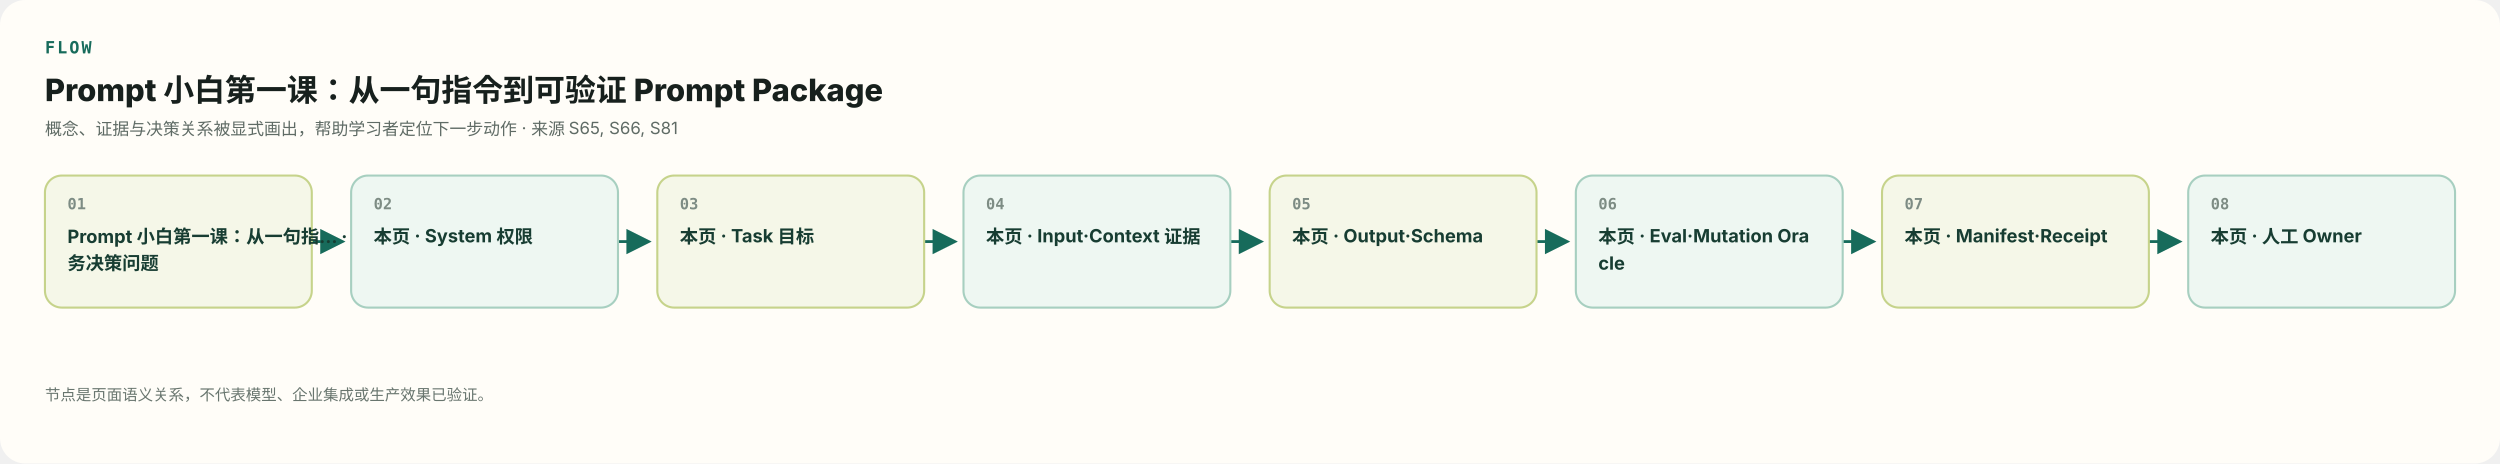
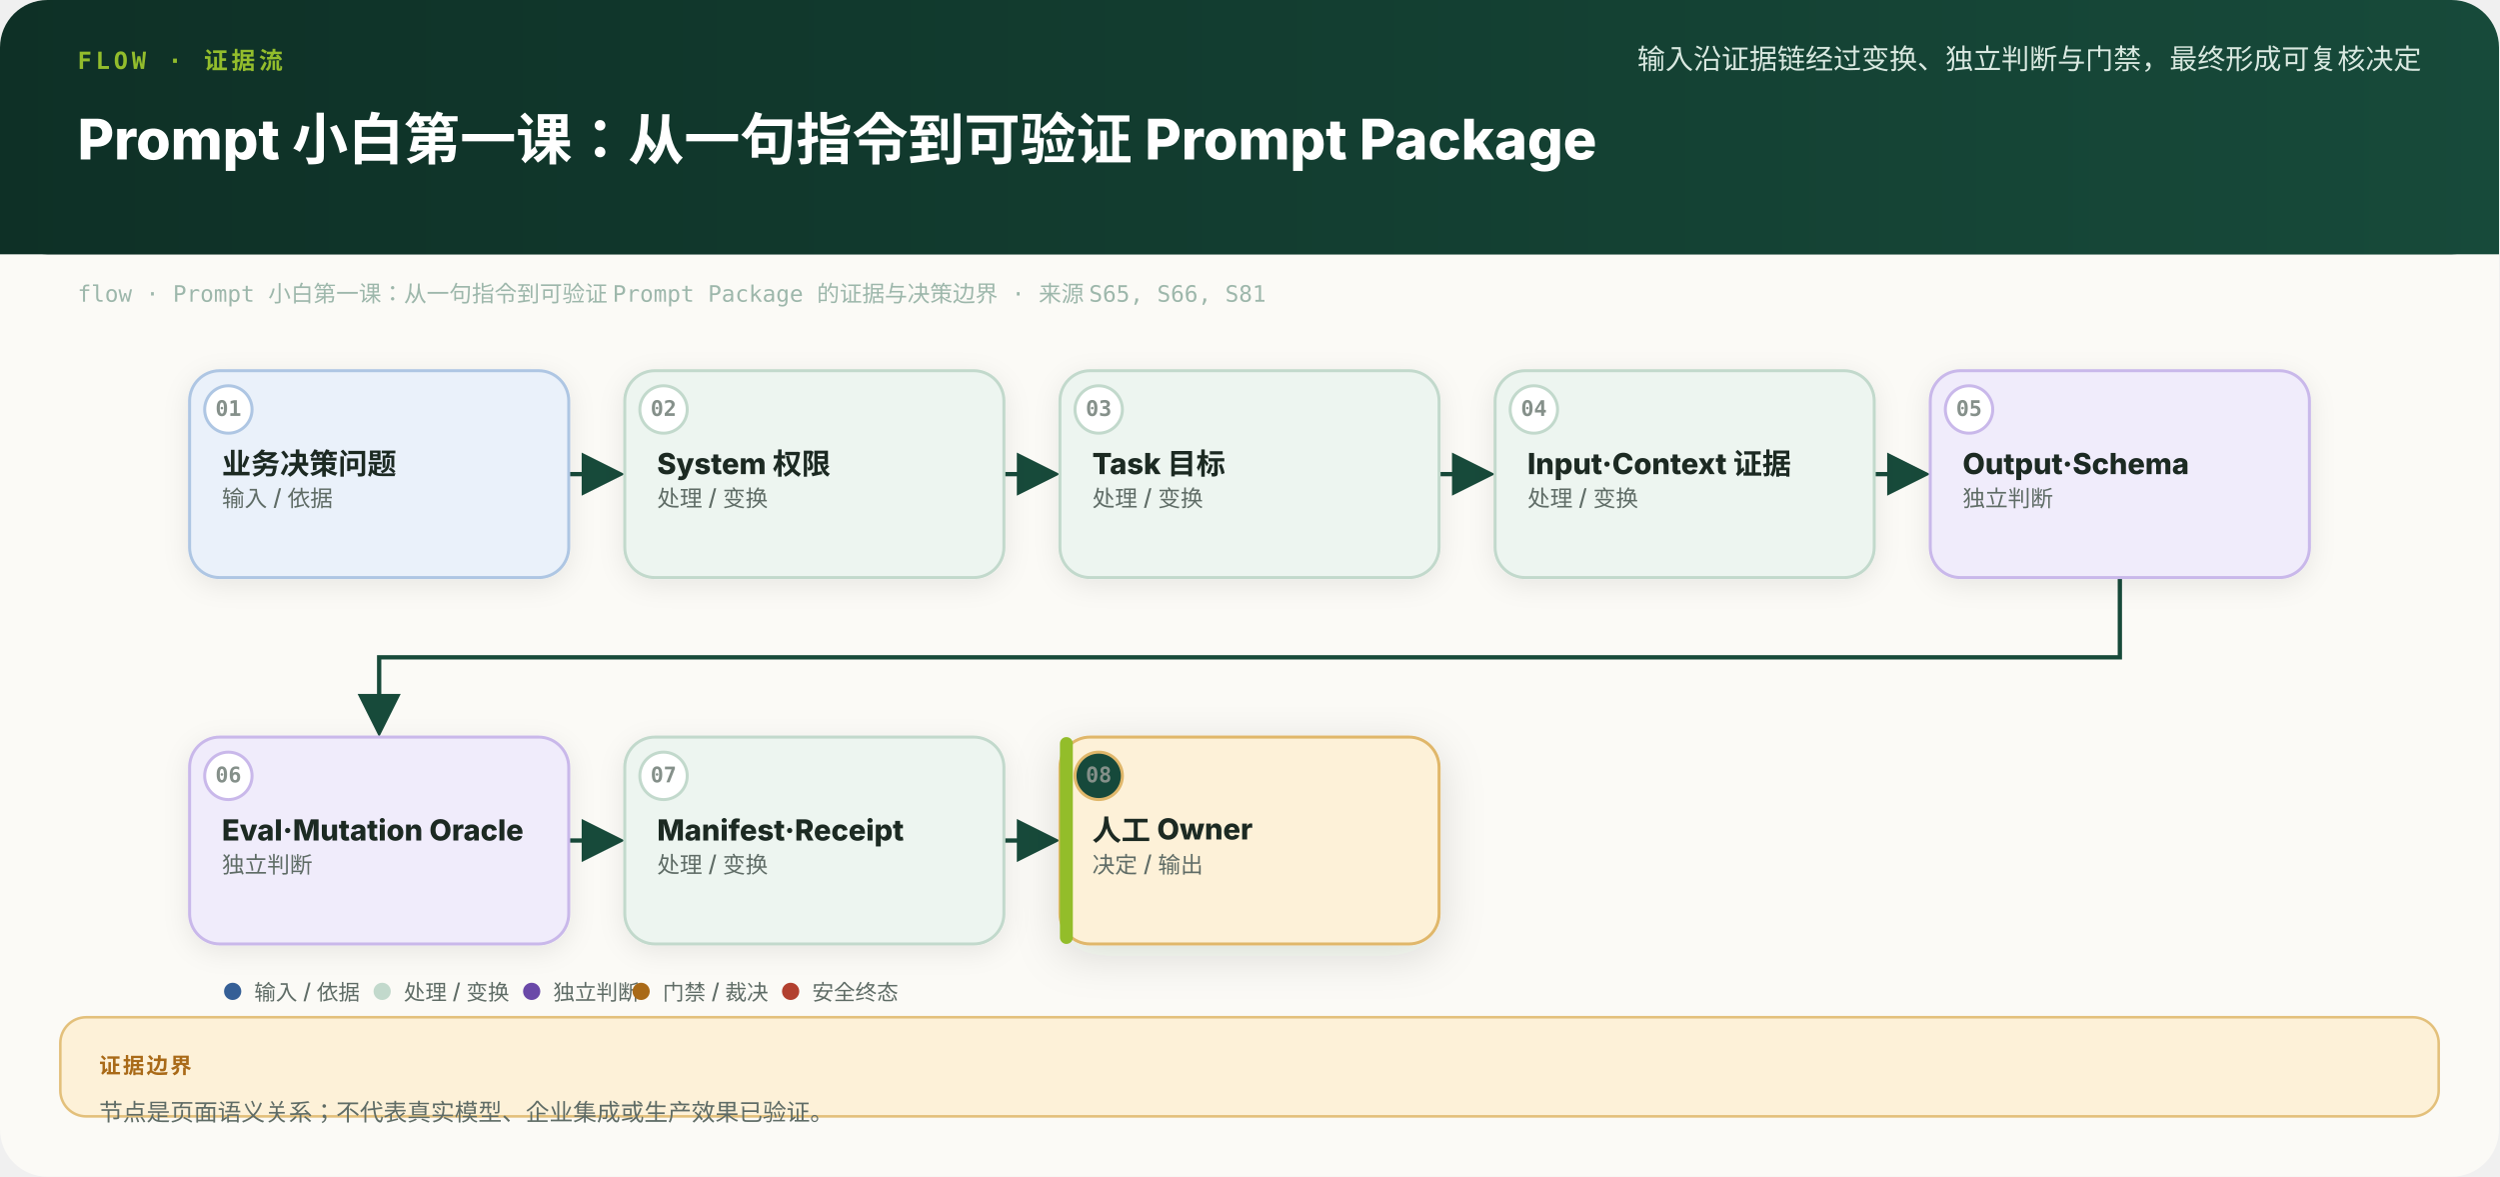
- <svg xmlns="http://www.w3.org/2000/svg" role="img" aria-labelledby="title desc" viewBox="0 0 1780 330" width="1780" height="330">
+ <svg xmlns="http://www.w3.org/2000/svg" role="img" aria-labelledby="title desc" viewBox="0 0 1160 546" width="1160" height="546">
+   <linearGradient id="ds-header-grad" x1="0" y1="0" x2="1" y2="0">
+     <stop offset="0" stop-color="#0e3026" />
+     <stop offset="1" stop-color="#174a3a" />
+   </linearGradient>
  <defs>
-     <marker id="arrow" markerWidth="9" markerHeight="9" refX="7" refY="4.5" orient="auto">
-       <path d="M0,0 L9,4.5 L0,9 z" fill="#176b5b" />
+     <filter id="ds-soft" x="-20%" y="-20%" width="140%" height="150%">
+       <feDropShadow dx="0" dy="3" stdDeviation="6" flood-color="#0e3026" flood-opacity="0.08" />
+     </filter>
+     <filter id="ds-strong" x="-20%" y="-20%" width="140%" height="150%">
+       <feDropShadow dx="0" dy="5" stdDeviation="10" flood-color="#0e3026" flood-opacity="0.13" />
+     </filter>
+     <marker id="ds-arw-forest" markerWidth="10" markerHeight="10" refX="8" refY="5" orient="auto">
+       <path d="M0 0 L10 5 L0 10 z" fill="#174a3a" />
+     </marker>
+     <marker id="ds-arw-amber" markerWidth="10" markerHeight="10" refX="8" refY="5" orient="auto">
+       <path d="M0 0 L10 5 L0 10 z" fill="#a96a18" />
+     </marker>
+     <marker id="ds-arw-red" markerWidth="10" markerHeight="10" refX="8" refY="5" orient="auto">
+       <path d="M0 0 L10 5 L0 10 z" fill="#b2402f" />
+     </marker>
+     <marker id="ds-arw-soft" markerWidth="10" markerHeight="10" refX="8" refY="5" orient="auto">
+       <path d="M0 0 L10 5 L0 10 z" fill="#85908a" />
    </marker>
  </defs>
  <style>
-     .canvas{fill:#fffdf8}.eyebrow{font:700 12px ui-monospace,monospace;letter-spacing:.12em;fill:#176b5b}.title{font:800 22px -apple-system,BlinkMacSystemFont,"PingFang SC",sans-serif;fill:#17201d}.subtitle{font:400 12px -apple-system,BlinkMacSystemFont,"PingFang SC",sans-serif;fill:#5f6b65}.node rect{fill:#eef7f2;stroke:#a7cfc0;stroke-width:1.5}.node:nth-of-type(odd) rect{fill:#f5f7e8;stroke:#c6d38b}.node-index{font:700 11px ui-monospace,monospace;fill:#7d8c84}.node-label{font:700 13px -apple-system,BlinkMacSystemFont,"PingFang SC",sans-serif;fill:#173d32}.arrow{stroke:#176b5b;stroke-width:2;fill:none}.source{font:400 11px ui-monospace,monospace;fill:#68756e}
-   </style>
-   <rect class="canvas" width="100%" height="100%" rx="18" />
-   <text x="32" y="38" class="eyebrow">FLOW</text>
-   <text x="32" y="72" class="title">Prompt 小白第一课：从一句指令到可验证 Prompt Package</text>
-   <text x="32" y="96" class="subtitle">概念、证据与决策关系被显式画出，帮助学习者定位下一步动作 · 来源 S65, S66, S81</text>
-   <path d="M 222 172 L 242 172" class="arrow" marker-end="url(#arrow)" />
-   <path d="M 440 172 L 460 172" class="arrow" marker-end="url(#arrow)" />
-   <path d="M 658 172 L 678 172" class="arrow" marker-end="url(#arrow)" />
-   <path d="M 876 172 L 896 172" class="arrow" marker-end="url(#arrow)" />
-   <path d="M 1094 172 L 1114 172" class="arrow" marker-end="url(#arrow)" />
-   <path d="M 1312 172 L 1332 172" class="arrow" marker-end="url(#arrow)" />
-   <path d="M 1530 172 L 1550 172" class="arrow" marker-end="url(#arrow)" />
-   <g class="node">
-     <rect x="32" y="125" width="190" height="94" rx="12" />
-     <text x="48" y="149" class="node-index">01</text>
-     <text x="48" y="173" class="node-label">Prompt 小白第一课：从一句指… · 业</text>
-     <text x="48" y="192" class="node-label">务决策问题</text>
+     .ds-bg{fill:#fbfaf6}
+     .ds-header{fill:url(#ds-header-grad)}
+     .ds-eyebrow{font:700 11px ui-monospace,SFMono-Regular,Menlo,Consolas,monospace;letter-spacing:.16em;fill:#93bd2c}
+     .ds-title{font:800 26px -apple-system,BlinkMacSystemFont,"Segoe UI","PingFang SC","Hiragino Sans GB","Microsoft YaHei",sans-serif;fill:#ffffff}
+     .ds-subtitle{font:500 13px -apple-system,BlinkMacSystemFont,"Segoe UI","PingFang SC","Hiragino Sans GB","Microsoft YaHei",sans-serif;fill:#d9e8e0}
+     .ds-source{font:500 10.5px ui-monospace,SFMono-Regular,Menlo,Consolas,monospace;fill:#9db7ab}
+     .ds-section{font:800 11px ui-monospace,SFMono-Regular,Menlo,Consolas,monospace;letter-spacing:.12em;fill:#174a3a}
+     .ds-foot{font:500 11px -apple-system,BlinkMacSystemFont,"Segoe UI","PingFang SC","Hiragino Sans GB","Microsoft YaHei",sans-serif;fill:#5f6c66}
+     .ds-footbadge{font:800 10px ui-monospace,SFMono-Regular,Menlo,Consolas,monospace;letter-spacing:.1em;fill:#a96a18}
+     .ds-node rect{stroke-width:1.4}
+     .ds-node-title{font:800 13.5px -apple-system,BlinkMacSystemFont,"Segoe UI","PingFang SC","Hiragino Sans GB","Microsoft YaHei",sans-serif;fill:#1c2924}
+     .ds-node-detail{font:500 10.5px -apple-system,BlinkMacSystemFont,"Segoe UI","PingFang SC","Hiragino Sans GB","Microsoft YaHei",sans-serif;fill:#5f6c66}
+     .ds-node-index{font:800 10px ui-monospace,SFMono-Regular,Menlo,Consolas,monospace;fill:#85908a}
+     .ds-edge{fill:none;stroke:#174a3a;stroke-width:2}
+     .ds-edge-label{font:600 9.5px -apple-system,BlinkMacSystemFont,"Segoe UI","PingFang SC","Hiragino Sans GB","Microsoft YaHei",sans-serif;fill:#5f6c66;paint-order:stroke;stroke:#fbfaf6;stroke-width:4px}
+     .ds-legend{font:500 10px -apple-system,BlinkMacSystemFont,"Segoe UI","PingFang SC","Hiragino Sans GB","Microsoft YaHei",sans-serif;fill:#5f6c66}
+ </style>
+   <rect class="ds-bg" width="1160" height="546" rx="22" />
+   <rect class="ds-header" x="0" y="0" width="1160" height="118" rx="22" />
+   <rect class="ds-header" x="0" y="96" width="1160" height="22" />
+   <text class="ds-eyebrow" x="36" y="32">FLOW · 证据流</text>
+   <text class="ds-subtitle" x="1124" y="32" text-anchor="end">输入沿证据链经过变换、独立判断与门禁，最终形成可复核决定</text>
+   <text class="ds-title" x="36" y="74">Prompt 小白第一课：从一句指令到可验证 Prompt Package</text>
+   <text class="ds-source" x="36" y="140">flow · Prompt 小白第一课：从一句指令到可验证 Prompt Package 的证据与决策边界 · 来源 S65, S66, S81</text>
+   <path d="M 264 220 L 286 220" fill="none" stroke="#174a3a" stroke-width="2" marker-end="url(#ds-arw-forest)" />
+   <path d="M 466 220 L 488 220" fill="none" stroke="#174a3a" stroke-width="2" marker-end="url(#ds-arw-forest)" />
+   <path d="M 668 220 L 690 220" fill="none" stroke="#174a3a" stroke-width="2" marker-end="url(#ds-arw-forest)" />
+   <path d="M 870 220 L 892 220" fill="none" stroke="#174a3a" stroke-width="2" marker-end="url(#ds-arw-forest)" />
+   <path d="M 984 268 V 305 H 176 V 338" fill="none" stroke="#174a3a" stroke-width="2" marker-end="url(#ds-arw-forest)" />
+   <path d="M 264 390 L 286 390" fill="none" stroke="#174a3a" stroke-width="2" marker-end="url(#ds-arw-forest)" />
+   <path d="M 466 390 L 488 390" fill="none" stroke="#174a3a" stroke-width="2" marker-end="url(#ds-arw-forest)" />
+   <g class="ds-node" filter="url(#ds-soft)">
+     <rect x="88" y="172" width="176" height="96" rx="14" fill="#eaf1fa" stroke="#aec6e3" />
+     <circle cx="106" cy="190" r="11" fill="#ffffff" stroke="#aec6e3" stroke-width="1.4" />
+     <text class="ds-node-index" x="106" y="193" text-anchor="middle">01</text>
+     <text class="ds-node-title" x="103" y="220">业务决策问题</text>
+     <text class="ds-node-detail" x="103" y="235">输入 / 依据</text>
  </g>
-   <g class="node">
-     <rect x="250" y="125" width="190" height="94" rx="12" />
-     <text x="266" y="149" class="node-index">02</text>
-     <text x="266" y="173" class="node-label">本页 · System 权限</text>
+   <g class="ds-node" filter="url(#ds-soft)">
+     <rect x="290" y="172" width="176" height="96" rx="14" fill="#edf5f0" stroke="#c2d9cc" />
+     <circle cx="308" cy="190" r="11" fill="#ffffff" stroke="#c2d9cc" stroke-width="1.4" />
+     <text class="ds-node-index" x="308" y="193" text-anchor="middle">02</text>
+     <text class="ds-node-title" x="305" y="220">System 权限</text>
+     <text class="ds-node-detail" x="305" y="235">处理 / 变换</text>
  </g>
-   <g class="node">
-     <rect x="468" y="125" width="190" height="94" rx="12" />
-     <text x="484" y="149" class="node-index">03</text>
-     <text x="484" y="173" class="node-label">本页 · Task 目标</text>
+   <g class="ds-node" filter="url(#ds-soft)">
+     <rect x="492" y="172" width="176" height="96" rx="14" fill="#edf5f0" stroke="#c2d9cc" />
+     <circle cx="510" cy="190" r="11" fill="#ffffff" stroke="#c2d9cc" stroke-width="1.4" />
+     <text class="ds-node-index" x="510" y="193" text-anchor="middle">03</text>
+     <text class="ds-node-title" x="507" y="220">Task 目标</text>
+     <text class="ds-node-detail" x="507" y="235">处理 / 变换</text>
  </g>
-   <g class="node">
-     <rect x="686" y="125" width="190" height="94" rx="12" />
-     <text x="702" y="149" class="node-index">04</text>
-     <text x="702" y="173" class="node-label">本页 · Input·Context 证据</text>
+   <g class="ds-node" filter="url(#ds-soft)">
+     <rect x="694" y="172" width="176" height="96" rx="14" fill="#edf5f0" stroke="#c2d9cc" />
+     <circle cx="712" cy="190" r="11" fill="#ffffff" stroke="#c2d9cc" stroke-width="1.4" />
+     <text class="ds-node-index" x="712" y="193" text-anchor="middle">04</text>
+     <text class="ds-node-title" x="709" y="220">Input·Context 证据</text>
+     <text class="ds-node-detail" x="709" y="235">处理 / 变换</text>
  </g>
-   <g class="node">
-     <rect x="904" y="125" width="190" height="94" rx="12" />
-     <text x="920" y="149" class="node-index">05</text>
-     <text x="920" y="173" class="node-label">本页 · Output·Schema</text>
+   <g class="ds-node" filter="url(#ds-soft)">
+     <rect x="896" y="172" width="176" height="96" rx="14" fill="#f0ecfb" stroke="#c9b8ea" />
+     <circle cx="914" cy="190" r="11" fill="#ffffff" stroke="#c9b8ea" stroke-width="1.4" />
+     <text class="ds-node-index" x="914" y="193" text-anchor="middle">05</text>
+     <text class="ds-node-title" x="911" y="220">Output·Schema</text>
+     <text class="ds-node-detail" x="911" y="235">独立判断</text>
  </g>
-   <g class="node">
-     <rect x="1122" y="125" width="190" height="94" rx="12" />
-     <text x="1138" y="149" class="node-index">06</text>
-     <text x="1138" y="173" class="node-label">本页 · Eval·Mutation Ora</text>
-     <text x="1138" y="192" class="node-label">cle</text>
+   <g class="ds-node" filter="url(#ds-soft)">
+     <rect x="88" y="342" width="176" height="96" rx="14" fill="#f0ecfb" stroke="#c9b8ea" />
+     <circle cx="106" cy="360" r="11" fill="#ffffff" stroke="#c9b8ea" stroke-width="1.4" />
+     <text class="ds-node-index" x="106" y="363" text-anchor="middle">06</text>
+     <text class="ds-node-title" x="103" y="390">Eval·Mutation Oracle</text>
+     <text class="ds-node-detail" x="103" y="405">独立判断</text>
  </g>
-   <g class="node">
-     <rect x="1340" y="125" width="190" height="94" rx="12" />
-     <text x="1356" y="149" class="node-index">07</text>
-     <text x="1356" y="173" class="node-label">本页 · Manifest·Receipt</text>
+   <g class="ds-node" filter="url(#ds-soft)">
+     <rect x="290" y="342" width="176" height="96" rx="14" fill="#edf5f0" stroke="#c2d9cc" />
+     <circle cx="308" cy="360" r="11" fill="#ffffff" stroke="#c2d9cc" stroke-width="1.4" />
+     <text class="ds-node-index" x="308" y="363" text-anchor="middle">07</text>
+     <text class="ds-node-title" x="305" y="390">Manifest·Receipt</text>
+     <text class="ds-node-detail" x="305" y="405">处理 / 变换</text>
  </g>
-   <g class="node">
-     <rect x="1558" y="125" width="190" height="94" rx="12" />
-     <text x="1574" y="149" class="node-index">08</text>
-     <text x="1574" y="173" class="node-label">本页 · 人工 Owner</text>
+   <g class="ds-node" filter="url(#ds-strong)">
+     <rect x="492" y="342" width="176" height="96" rx="14" fill="#fdf1d8" stroke="#e0b76a" stroke-width="2" />
+     <rect x="492" y="342" width="6" height="96" rx="3" fill="#93bd2c" />
+     <circle cx="510" cy="360" r="11" fill="#174a3a" stroke="#e0b76a" stroke-width="1.4" />
+     <text class="ds-node-index" x="510" y="363" text-anchor="middle" fill="#ffffff">08</text>
+     <text class="ds-node-title" x="507" y="390">人工 Owner</text>
+     <text class="ds-node-detail" x="507" y="405">决定 / 输出</text>
  </g>
-   <text x="32" y="285" class="source">节点是页面语义关系，不代表模型、企业集成或生产效果已验证。</text>
+   <circle cx="108" cy="460" r="4" fill="#355f96" />
+   <text class="ds-legend" x="118" y="464">输入 / 依据</text>
+   <circle cx="177.4" cy="460" r="4" fill="#c2d9cc" />
+   <text class="ds-legend" x="187.4" y="464">处理 / 变换</text>
+   <circle cx="246.8" cy="460" r="4" fill="#6a49a8" />
+   <text class="ds-legend" x="256.8" y="464">独立判断</text>
+   <circle cx="297.6" cy="460" r="4" fill="#a96a18" />
+   <text class="ds-legend" x="307.6" y="464">门禁 / 裁决</text>
+   <circle cx="367" cy="460" r="4" fill="#b2402f" />
+   <text class="ds-legend" x="377" y="464">安全终态</text>
+   <rect x="28" y="472" width="1104" height="46" rx="12" fill="#fdf1d8" stroke="#e3c07b" stroke-width="1.2" />
+   <text class="ds-footbadge" x="46" y="498">证据边界</text>
+   <text class="ds-foot" x="46" y="520">节点是页面语义关系；不代表真实模型、企业集成或生产效果已验证。</text>
</svg>
